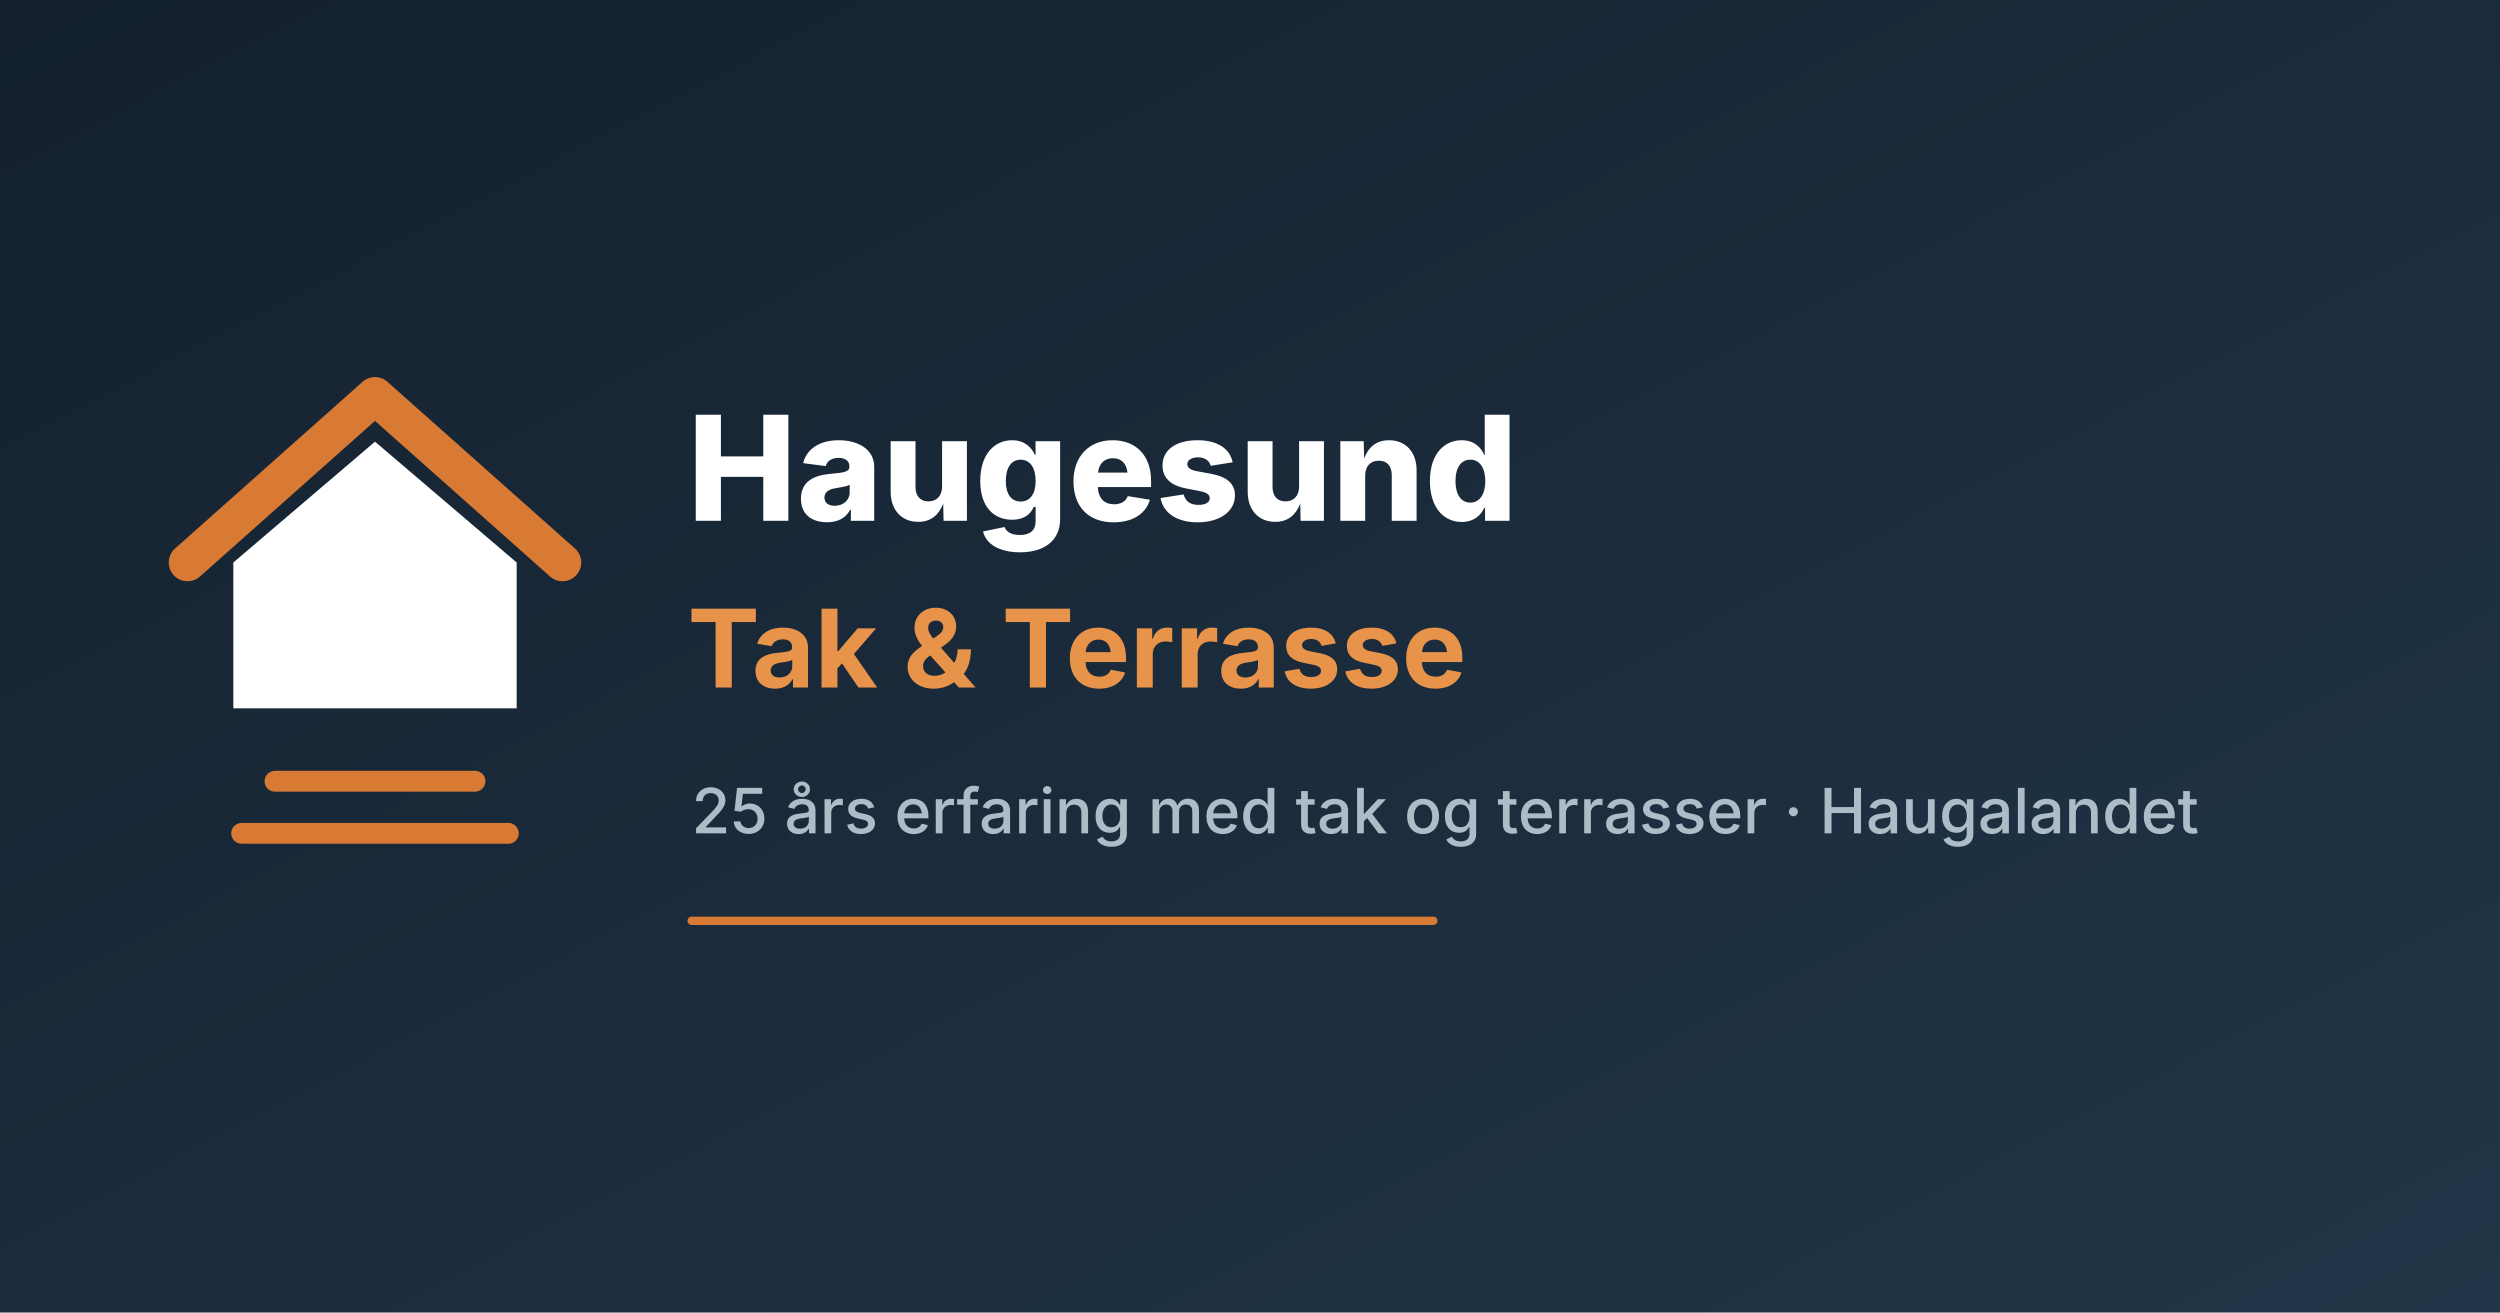
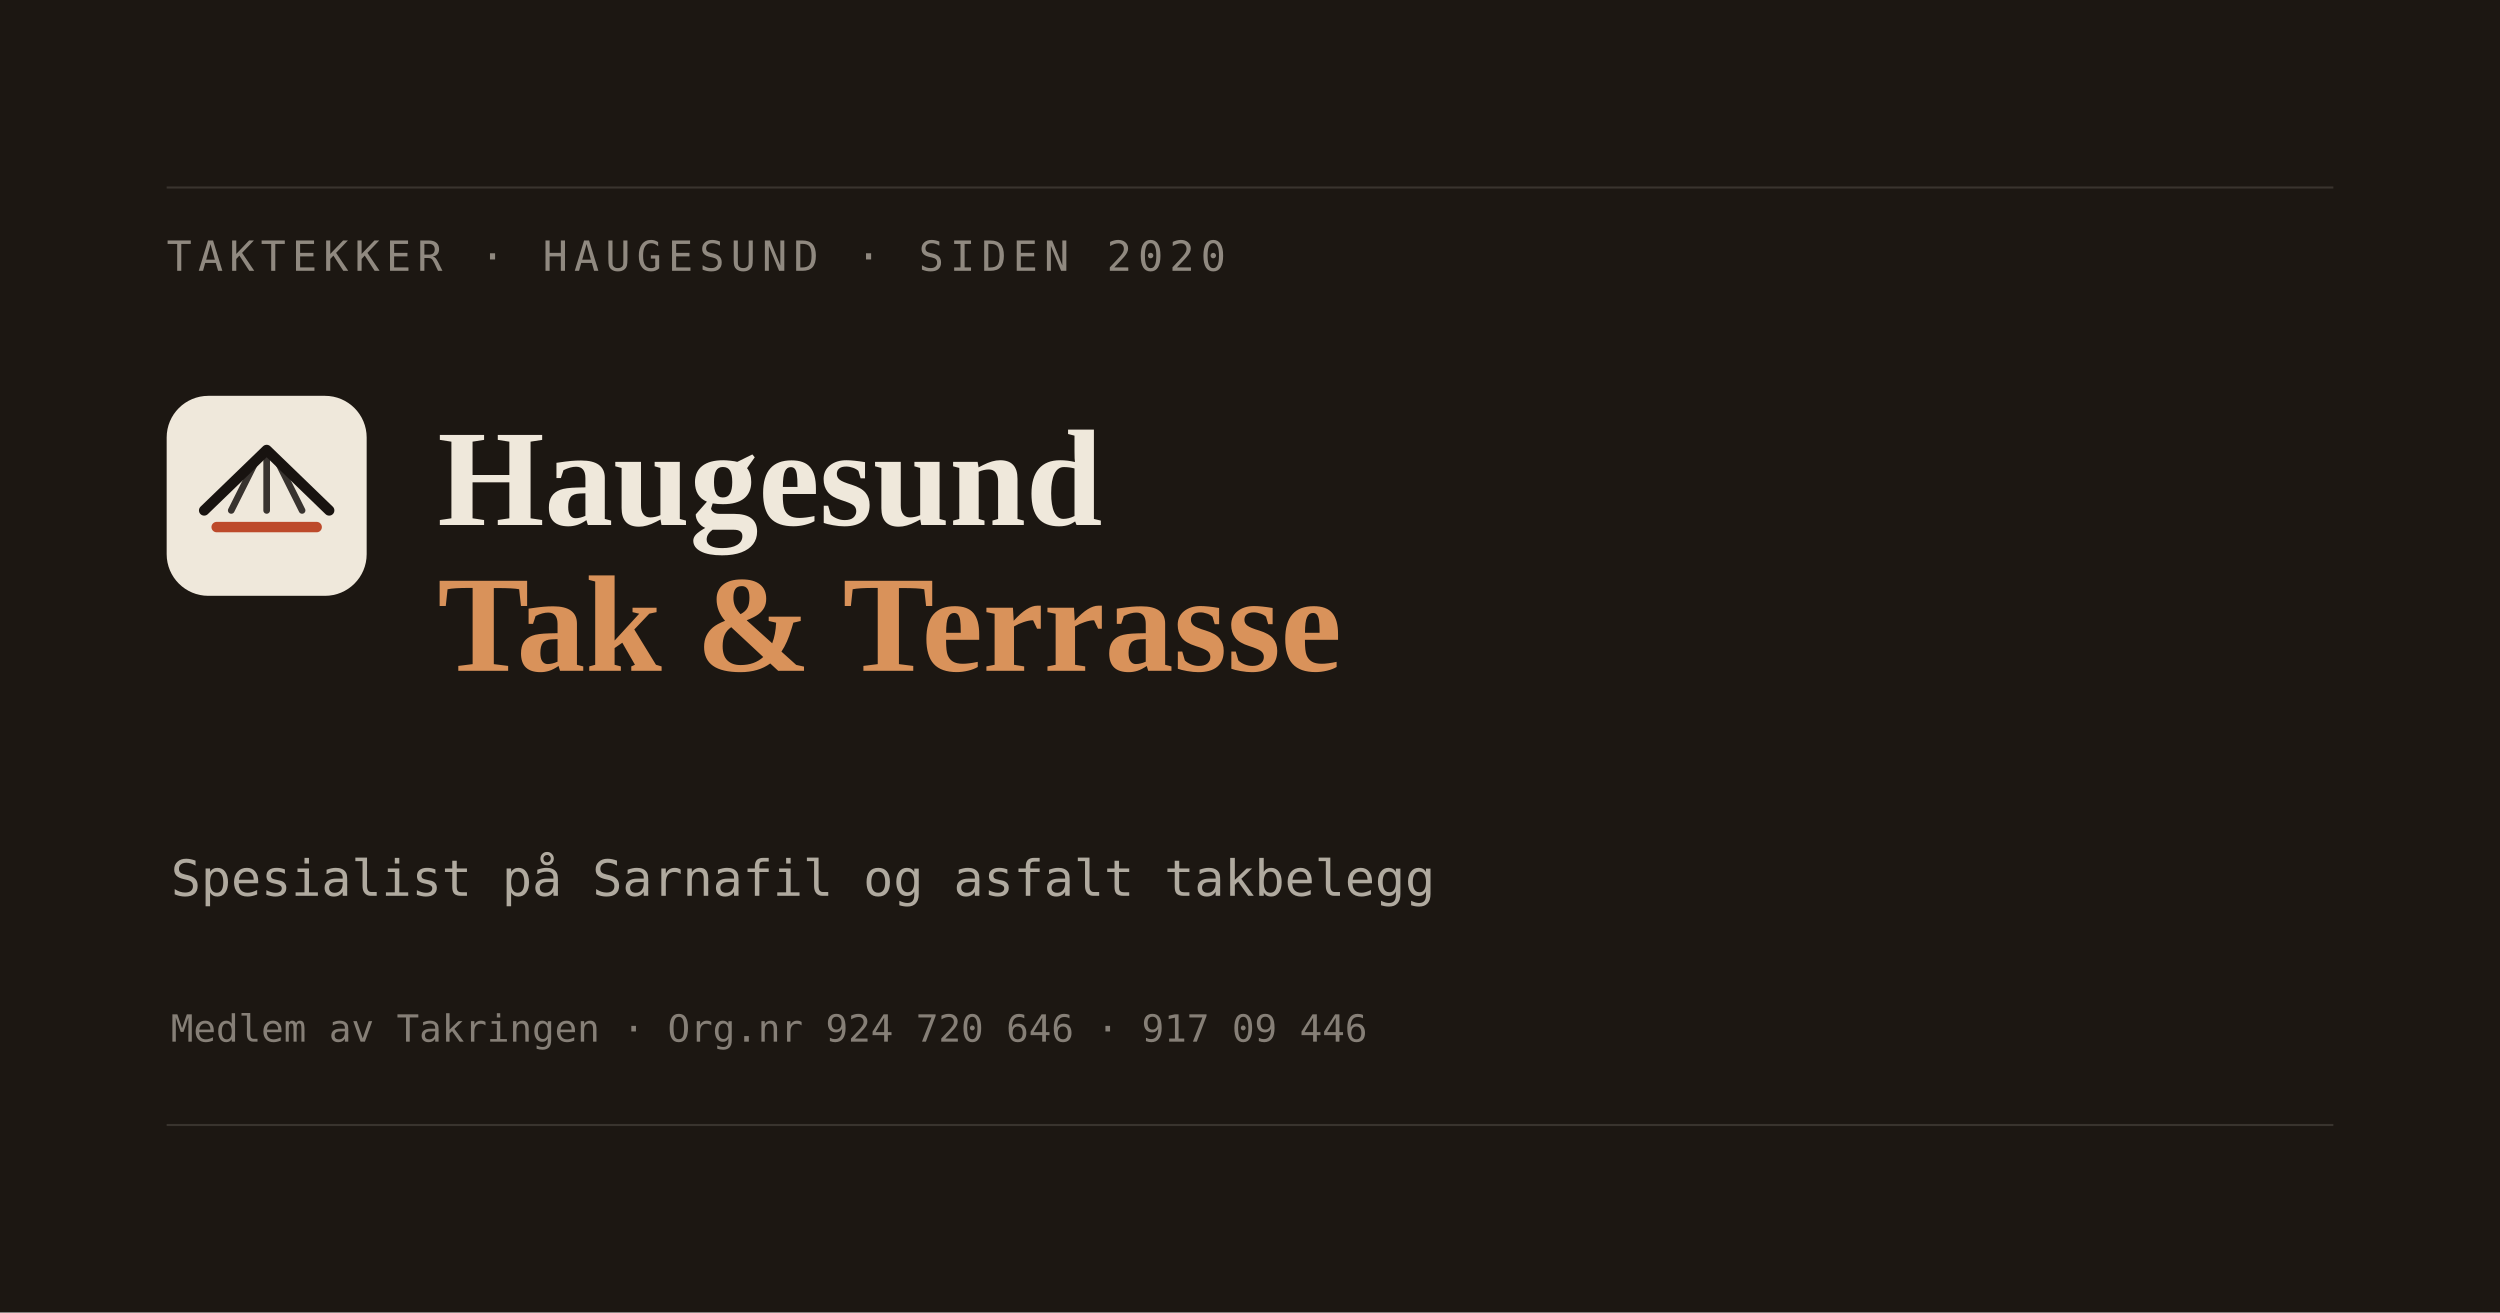
- <svg xmlns="http://www.w3.org/2000/svg" width="1200" height="630" viewBox="0 0 1200 630" role="img" aria-label="Haugesund Tak &amp; Terrasse">
-   <defs>
-     <linearGradient id="ogbg" x1="0" y1="0" x2="1" y2="1">
-       <stop offset="0" stop-color="#14202e" />
-       <stop offset="1" stop-color="#213648" />
-     </linearGradient>
-   </defs>
-   <rect width="1200" height="630" fill="url(#ogbg)" />
-   <g transform="translate(90,150)">
-     <path d="M0 120 L90 40 L180 120" fill="none" stroke="#d97a34" stroke-width="18" stroke-linecap="round" stroke-linejoin="round" />
-     <path d="M22 120 L90 62 L158 120 L158 190 L22 190 Z" fill="#ffffff" />
-     <g stroke="#d97a34" stroke-width="10" stroke-linecap="round">
-       <line x1="42" y1="225" x2="138" y2="225" />
-       <line x1="26" y1="250" x2="154" y2="250" />
+ <svg xmlns="http://www.w3.org/2000/svg" width="1200" height="630" viewBox="0 0 1200 630" role="img" aria-label="Haugesund Tak og Terrasse">
+   <rect width="1200" height="630" fill="#1c1712" />
+   <g stroke="#efe8db" opacity="0.14">
+     <line x1="80" y1="90" x2="1120" y2="90" />
+     <line x1="80" y1="540" x2="1120" y2="540" />
+   </g>
+   <g font-family="ui-monospace, monospace" font-size="20" letter-spacing="3" fill="#efe8db" opacity="0.55">
+     <text x="80" y="130">TAKTEKKER · HAUGESUND · SIDEN 2020</text>
+   </g>
+   <g transform="translate(80,190)">
+     <rect width="96" height="96" rx="20" fill="#efe8db" />
+     <path d="M18 55 L48 26 L78 55" fill="none" stroke="#181310" stroke-width="5" stroke-linecap="round" stroke-linejoin="round" />
+     <g stroke="#181310" stroke-width="3.2" stroke-linecap="round" opacity="0.85">
+       <path d="M31 55 L42 33" />
+       <path d="M48 55 L48 30" />
+       <path d="M65 55 L54 33" />
    </g>
+     <path d="M24 63 L72 63" stroke="#bd4a2b" stroke-width="5" stroke-linecap="round" />
  </g>
-   <g font-family="'Inter','Segoe UI',sans-serif" fill="#ffffff">
-     <text x="330" y="250" font-size="70" font-weight="800">Haugesund</text>
-     <text x="330" y="330" font-size="52" font-weight="700" fill="#e8934a">Tak &amp; Terrasse</text>
-     <text x="332" y="400" font-size="30" font-weight="500" fill="#aebcc7">25 års erfaring med tak og terrasser · Haugalandet</text>
+   <g font-family="Georgia, 'Times New Roman', serif" fill="#efe8db">
+     <text x="210" y="252" font-size="66" font-weight="700">Haugesund</text>
+     <text x="210" y="322" font-size="66" font-weight="700" fill="#d9925a">Tak &amp; Terrasse</text>
  </g>
-   <rect x="330" y="440" width="360" height="4" rx="2" fill="#d97a34" />
+   <g font-family="ui-monospace, monospace" font-size="24" fill="#efe8db" opacity="0.7">
+     <text x="82" y="430">Spesialist på Sarnafil og asfalt takbelegg</text>
+   </g>
+   <g font-family="ui-monospace, monospace" font-size="18" fill="#efe8db" opacity="0.5">
+     <text x="82" y="500">Medlem av Takringen · Org.nr 924 720 646 · 917 09 446</text>
+   </g>
</svg>
